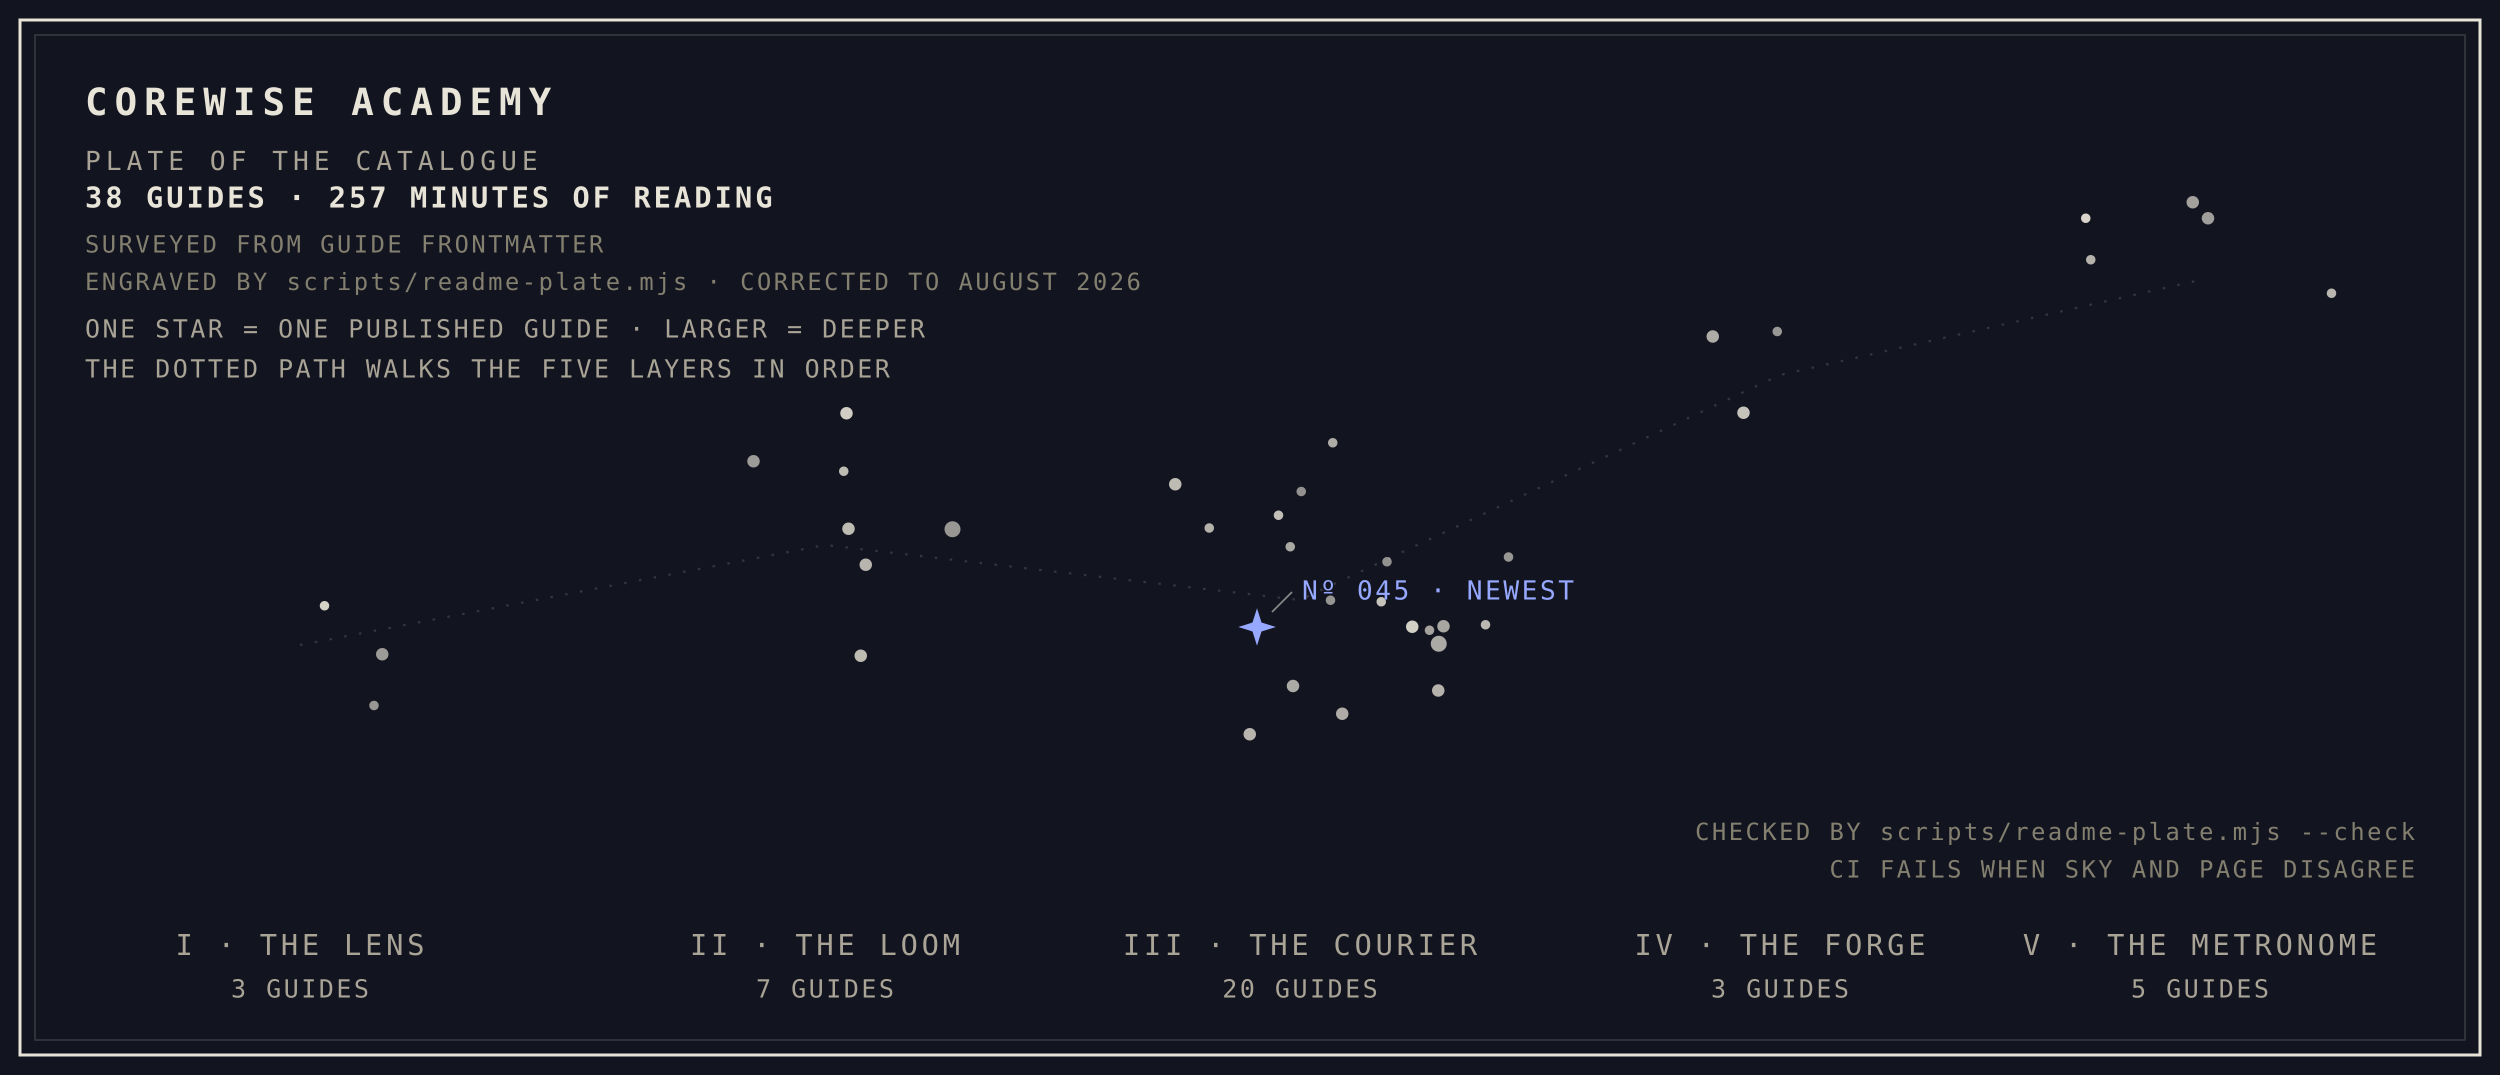
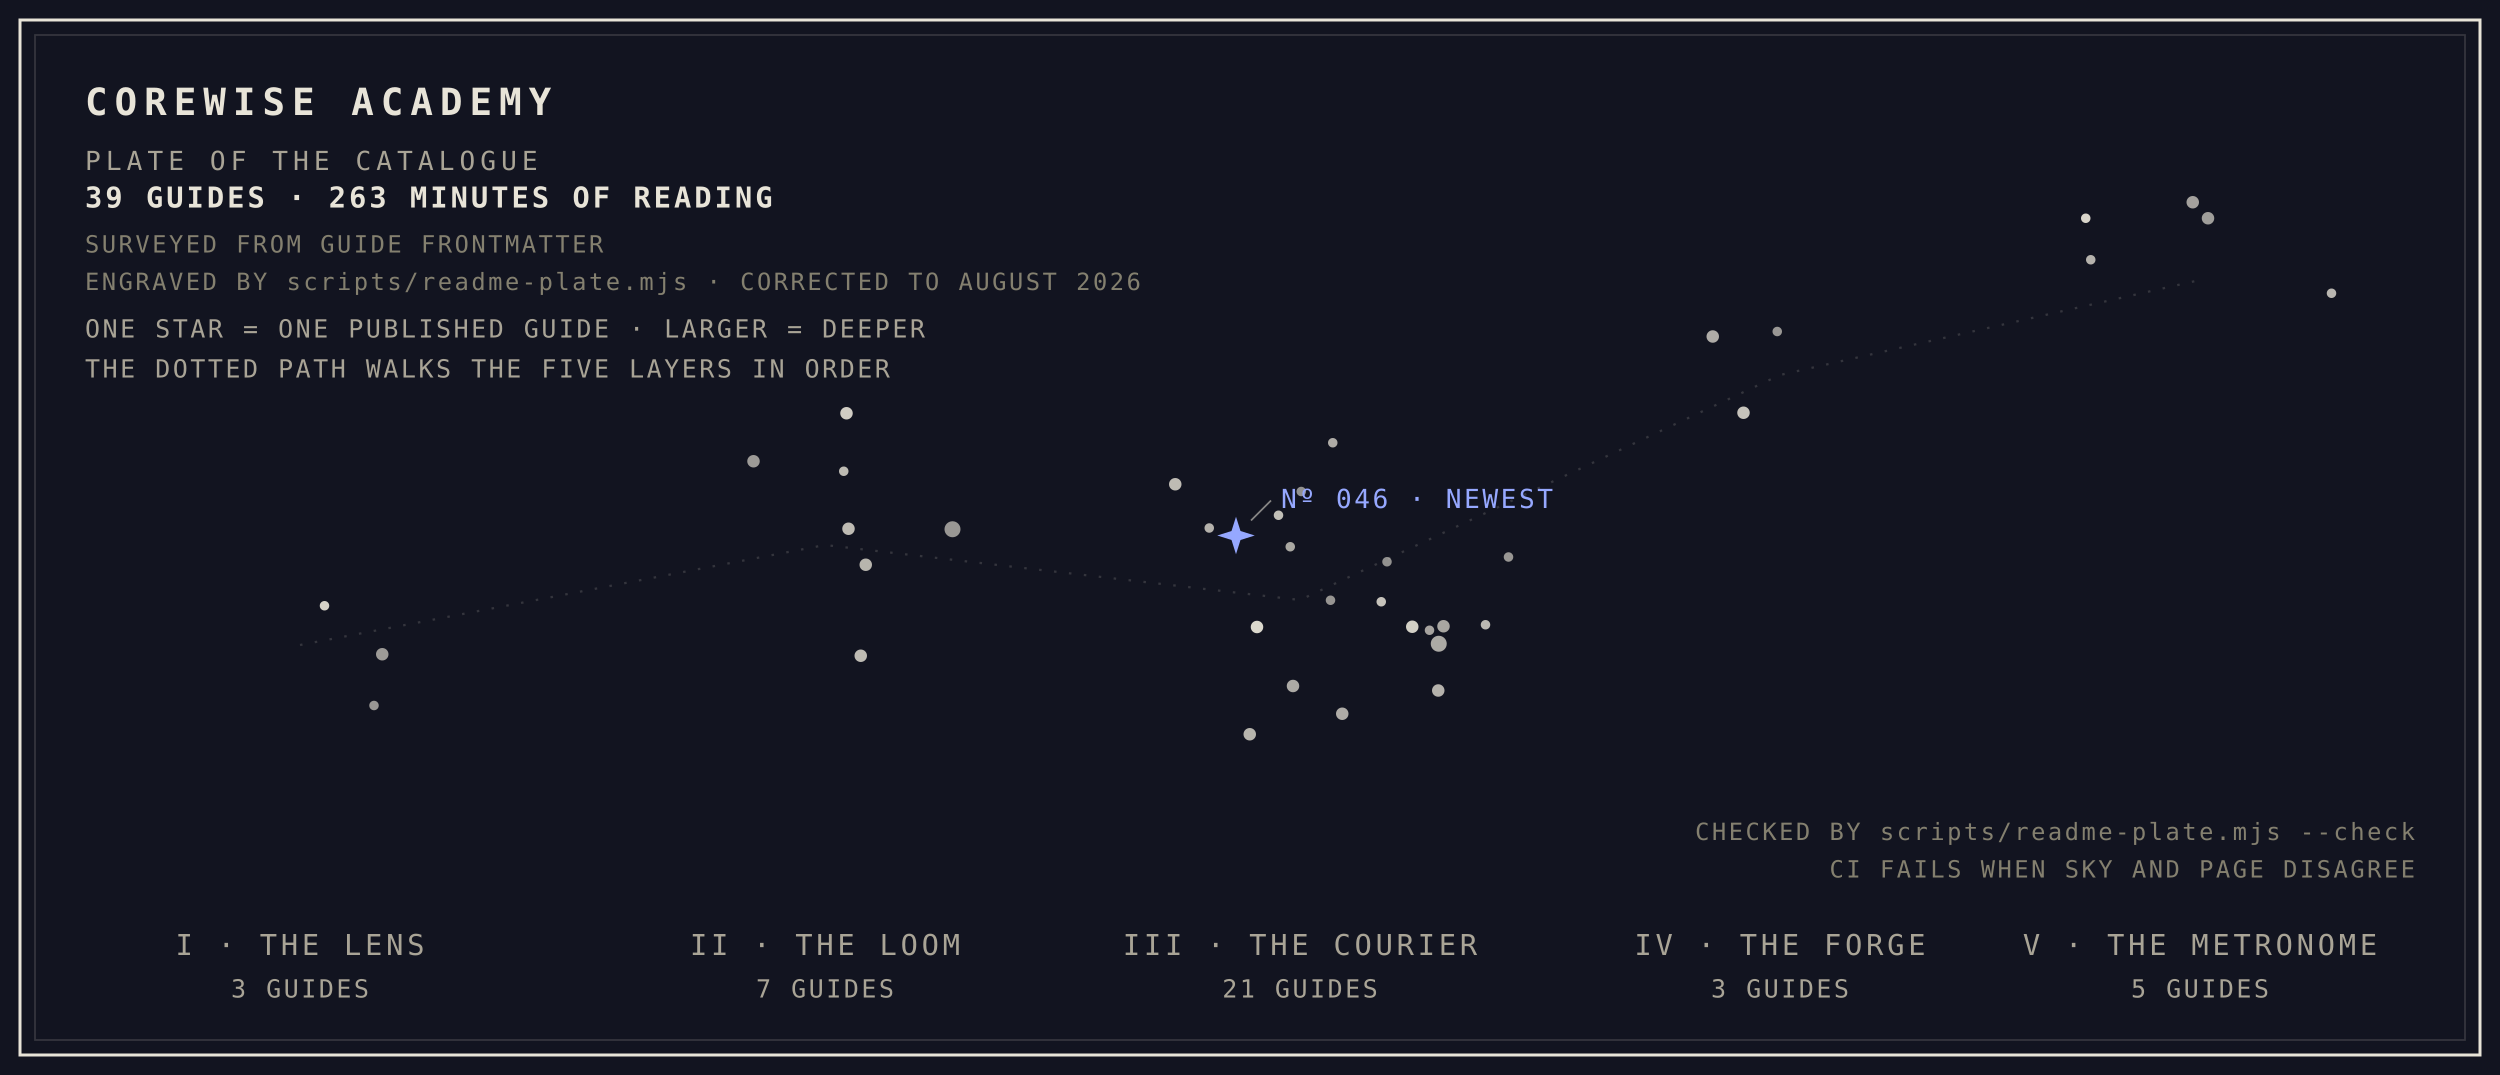
- <svg xmlns="http://www.w3.org/2000/svg" viewBox="0 0 1000 430" role="img" aria-label="Chart of the CoreWise Academy catalogue: 38 published guides as stars in five constellations, one per curriculum layer.">
+ <svg xmlns="http://www.w3.org/2000/svg" viewBox="0 0 1000 430" role="img" aria-label="Chart of the CoreWise Academy catalogue: 39 published guides as stars in five constellations, one per curriculum layer.">
  <g font-family="ui-monospace, 'IBM Plex Mono', SFMono-Regular, Menlo, monospace">
    <rect x="0" y="0" width="1000" height="430" fill="#121420" />
    <rect x="8" y="8" width="984" height="414" fill="none" stroke="#e8e4d8" stroke-width="1.2" />
    <rect x="14" y="14" width="972" height="402" fill="none" stroke="#e8e4d8" stroke-opacity="0.16" stroke-width="0.7" />
    <path d="M 120 258 L 330 218 L 520 240 L 712 150 L 880 112" fill="none" stroke="#e8e4d8" stroke-opacity="0.16" stroke-width="0.9" stroke-dasharray="1 5" />
    <circle cx="129.8" cy="242.3" r="1.9" fill="#e8e4d8" fill-opacity="0.91" />
    <circle cx="149.6" cy="282.2" r="1.9" fill="#e8e4d8" fill-opacity="0.63" />
    <circle cx="152.9" cy="261.7" r="2.5" fill="#e8e4d8" fill-opacity="0.65" />
    <text x="120" y="382" text-anchor="middle" font-size="11.5" letter-spacing="1.5" fill="#a9a496">I · THE LENS</text>
    <text x="120" y="399" text-anchor="middle" font-size="10" letter-spacing="1" fill="#a9a496">3 GUIDES</text>
    <circle cx="337.5" cy="188.5" r="1.9" fill="#e8e4d8" fill-opacity="0.8" />
    <circle cx="381" cy="211.7" r="3.2" fill="#e8e4d8" fill-opacity="0.63" />
    <circle cx="301.4" cy="184.5" r="2.5" fill="#e8e4d8" fill-opacity="0.65" />
    <circle cx="338.6" cy="165.3" r="2.5" fill="#e8e4d8" fill-opacity="0.89" />
    <circle cx="344.3" cy="262.3" r="2.5" fill="#e8e4d8" fill-opacity="0.8" />
    <circle cx="346.3" cy="225.9" r="2.5" fill="#e8e4d8" fill-opacity="0.77" />
    <circle cx="339.4" cy="211.5" r="2.5" fill="#e8e4d8" fill-opacity="0.8" />
    <text x="330" y="382" text-anchor="middle" font-size="11.5" letter-spacing="1.5" fill="#a9a496">II · THE LOOM</text>
    <text x="330" y="399" text-anchor="middle" font-size="10" letter-spacing="1" fill="#a9a496">7 GUIDES</text>
    <circle cx="575.3" cy="276.2" r="2.5" fill="#e8e4d8" fill-opacity="0.76" />
    <circle cx="564.9" cy="250.7" r="2.5" fill="#e8e4d8" fill-opacity="0.9" />
    <circle cx="516.1" cy="218.7" r="1.9" fill="#e8e4d8" fill-opacity="0.71" />
    <circle cx="536.9" cy="285.5" r="2.5" fill="#e8e4d8" fill-opacity="0.73" />
    <circle cx="552.5" cy="240.7" r="1.9" fill="#e8e4d8" fill-opacity="0.84" />
    <circle cx="517.2" cy="274.4" r="2.5" fill="#e8e4d8" fill-opacity="0.72" />
    <circle cx="483.7" cy="211.2" r="1.9" fill="#e8e4d8" fill-opacity="0.76" />
    <circle cx="533.1" cy="177.1" r="1.9" fill="#e8e4d8" fill-opacity="0.73" />
    <circle cx="571.8" cy="252.1" r="1.9" fill="#e8e4d8" fill-opacity="0.69" />
+     <path d="M12 0 L14.88 9.12 L24 12 L14.88 14.88 L12 24 L9.12 14.88 L0 12 L9.12 9.12 Z" transform="translate(486.90 206.70) scale(0.625)" fill="#96a8ff" />
    <circle cx="520.5" cy="196.6" r="1.9" fill="#e8e4d8" fill-opacity="0.6" />
    <circle cx="575.5" cy="257.5" r="3.2" fill="#e8e4d8" fill-opacity="0.72" />
    <circle cx="532.2" cy="240.1" r="1.9" fill="#e8e4d8" fill-opacity="0.62" />
    <circle cx="470.1" cy="193.7" r="2.5" fill="#e8e4d8" fill-opacity="0.8" />
    <circle cx="499.9" cy="293.7" r="2.5" fill="#e8e4d8" fill-opacity="0.77" />
    <circle cx="511.4" cy="206.1" r="1.9" fill="#e8e4d8" fill-opacity="0.82" />
    <circle cx="603.4" cy="222.8" r="1.9" fill="#e8e4d8" fill-opacity="0.63" />
-     <path d="M12 0 L14.88 9.12 L24 12 L14.88 14.88 L12 24 L9.12 14.88 L0 12 L9.12 9.12 Z" transform="translate(495.30 243.30) scale(0.625)" fill="#96a8ff" />
+     <circle cx="502.8" cy="250.8" r="2.5" fill="#e8e4d8" fill-opacity="0.94" />
    <circle cx="577.4" cy="250.5" r="2.5" fill="#e8e4d8" fill-opacity="0.7" />
    <circle cx="594.2" cy="249.9" r="1.9" fill="#e8e4d8" fill-opacity="0.79" />
    <circle cx="554.8" cy="224.7" r="1.9" fill="#e8e4d8" fill-opacity="0.6" />
    <text x="520" y="382" text-anchor="middle" font-size="11.5" letter-spacing="1.5" fill="#a9a496">III · THE COURIER</text>
-     <text x="520" y="399" text-anchor="middle" font-size="10" letter-spacing="1" fill="#a9a496">20 GUIDES</text>
+     <text x="520" y="399" text-anchor="middle" font-size="10" letter-spacing="1" fill="#a9a496">21 GUIDES</text>
    <circle cx="710.9" cy="132.6" r="1.9" fill="#e8e4d8" fill-opacity="0.63" />
    <circle cx="697.4" cy="165.1" r="2.5" fill="#e8e4d8" fill-opacity="0.84" />
    <circle cx="685.1" cy="134.6" r="2.5" fill="#e8e4d8" fill-opacity="0.73" />
    <text x="712" y="382" text-anchor="middle" font-size="11.5" letter-spacing="1.5" fill="#a9a496">IV · THE FORGE</text>
    <text x="712" y="399" text-anchor="middle" font-size="10" letter-spacing="1" fill="#a9a496">3 GUIDES</text>
    <circle cx="883.2" cy="87.3" r="2.5" fill="#e8e4d8" fill-opacity="0.66" />
    <circle cx="836.3" cy="103.9" r="1.9" fill="#e8e4d8" fill-opacity="0.76" />
    <circle cx="877.1" cy="80.9" r="2.5" fill="#e8e4d8" fill-opacity="0.68" />
    <circle cx="932.6" cy="117.3" r="1.9" fill="#e8e4d8" fill-opacity="0.78" />
    <circle cx="834.3" cy="87.3" r="1.9" fill="#e8e4d8" fill-opacity="0.93" />
    <text x="880" y="382" text-anchor="middle" font-size="11.5" letter-spacing="1.5" fill="#a9a496">V · THE METRONOME</text>
    <text x="880" y="399" text-anchor="middle" font-size="10" letter-spacing="1" fill="#a9a496">5 GUIDES</text>
-     <path d="M 508.8 244.8 L 516.8 236.8" stroke="#e8e4d8" stroke-opacity="0.55" stroke-width="0.7" fill="none" />
-     <text x="520.8" y="239.8" font-size="10.5" letter-spacing="1" fill="#96a8ff">Nº 045 · NEWEST</text>
+     <path d="M 500.4 208.2 L 508.4 200.2" stroke="#e8e4d8" stroke-opacity="0.55" stroke-width="0.7" fill="none" />
+     <text x="512.4" y="203.2" font-size="10.5" letter-spacing="1" fill="#96a8ff">Nº 046 · NEWEST</text>
    <text x="34" y="46" font-size="15" letter-spacing="2.8" fill="#e8e4d8" font-weight="600">COREWISE ACADEMY</text>
    <text x="34" y="68" font-size="10.5" letter-spacing="2" fill="#a9a496" font-weight="400">PLATE OF THE CATALOGUE</text>
-     <text x="34" y="83" font-size="11.5" letter-spacing="1.2" fill="#e8e4d8" font-weight="600">38 GUIDES · 257 MINUTES OF READING</text>
+     <text x="34" y="83" font-size="11.5" letter-spacing="1.2" fill="#e8e4d8" font-weight="600">39 GUIDES · 263 MINUTES OF READING</text>
    <text x="34" y="101" font-size="9.5" letter-spacing="1" fill="#84806f" font-weight="400">SURVEYED FROM GUIDE FRONTMATTER</text>
    <text x="34" y="116" font-size="9.5" letter-spacing="1" fill="#84806f" font-weight="400">ENGRAVED BY scripts/readme-plate.mjs · CORRECTED TO AUGUST 2026</text>
    <text x="34" y="135" font-size="10" letter-spacing="1" fill="#a9a496">ONE STAR = ONE PUBLISHED GUIDE · LARGER = DEEPER</text>
    <text x="34" y="151" font-size="10" letter-spacing="1" fill="#a9a496">THE DOTTED PATH WALKS THE FIVE LAYERS IN ORDER</text>
    <text x="966" y="336" text-anchor="end" font-size="9.5" letter-spacing="1" fill="#84806f">CHECKED BY scripts/readme-plate.mjs --check</text>
    <text x="966" y="351" text-anchor="end" font-size="9.5" letter-spacing="1" fill="#84806f">CI FAILS WHEN SKY AND PAGE DISAGREE</text>
  </g>
</svg>
